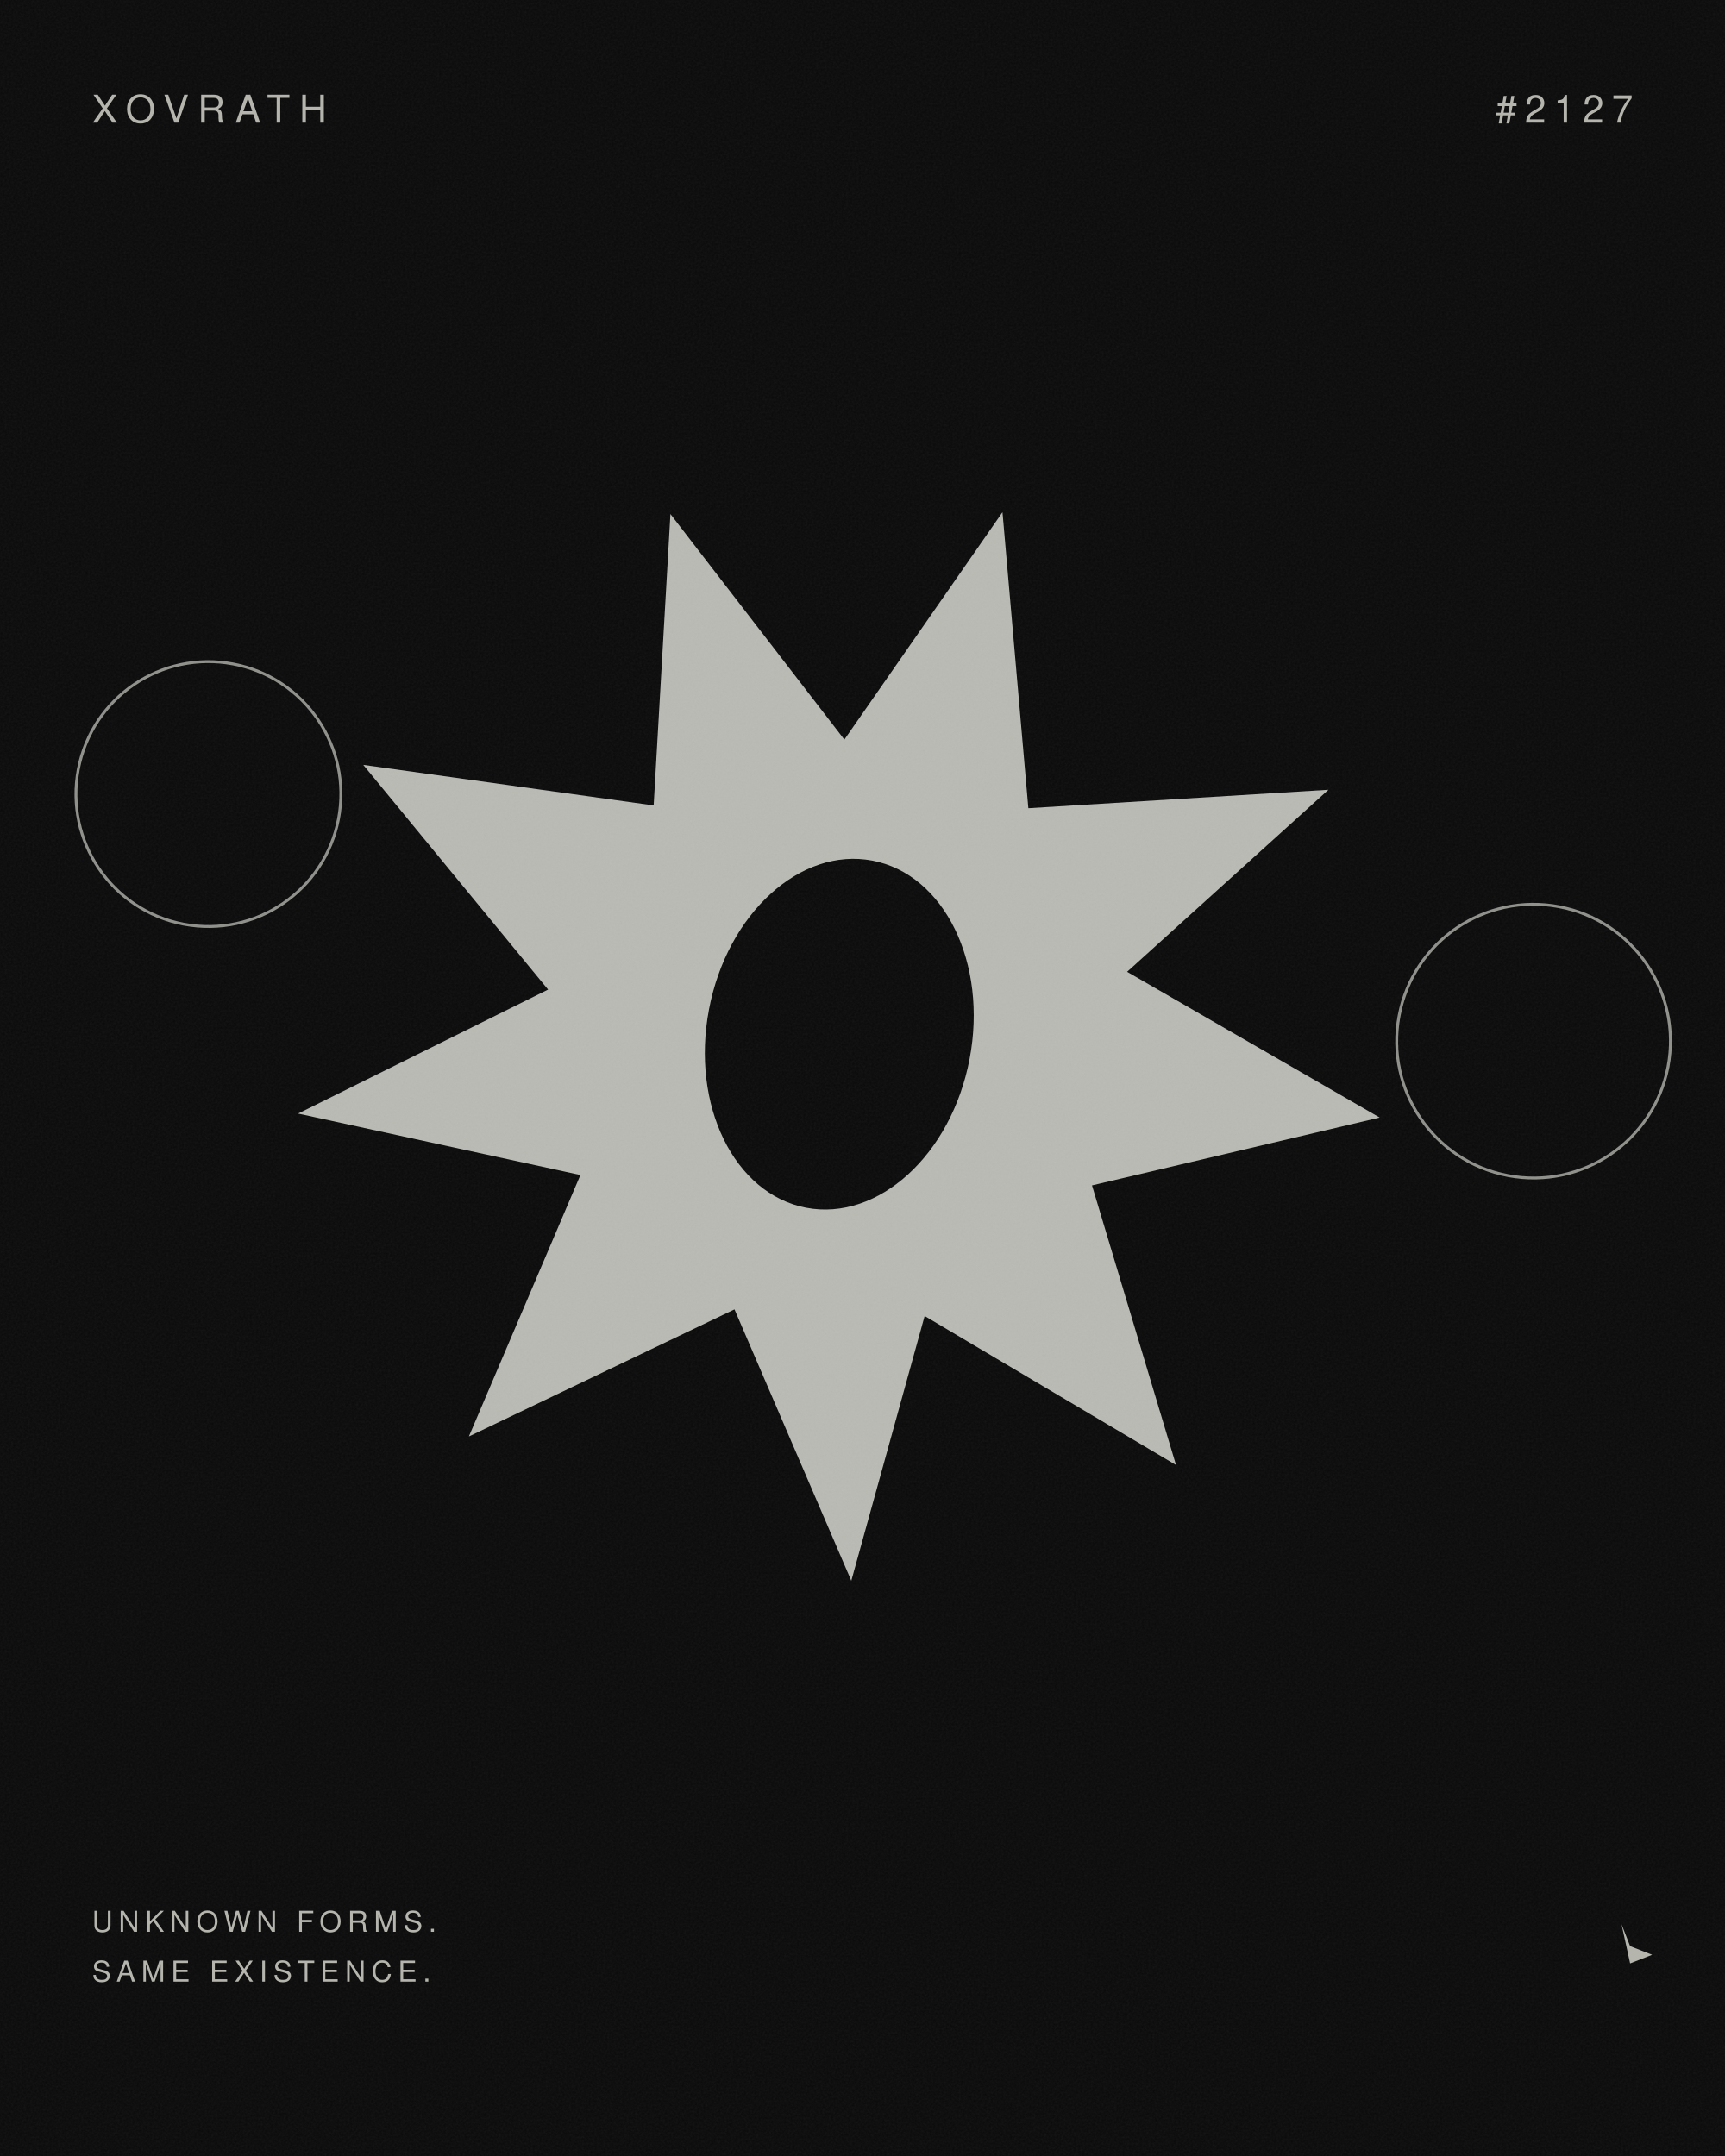
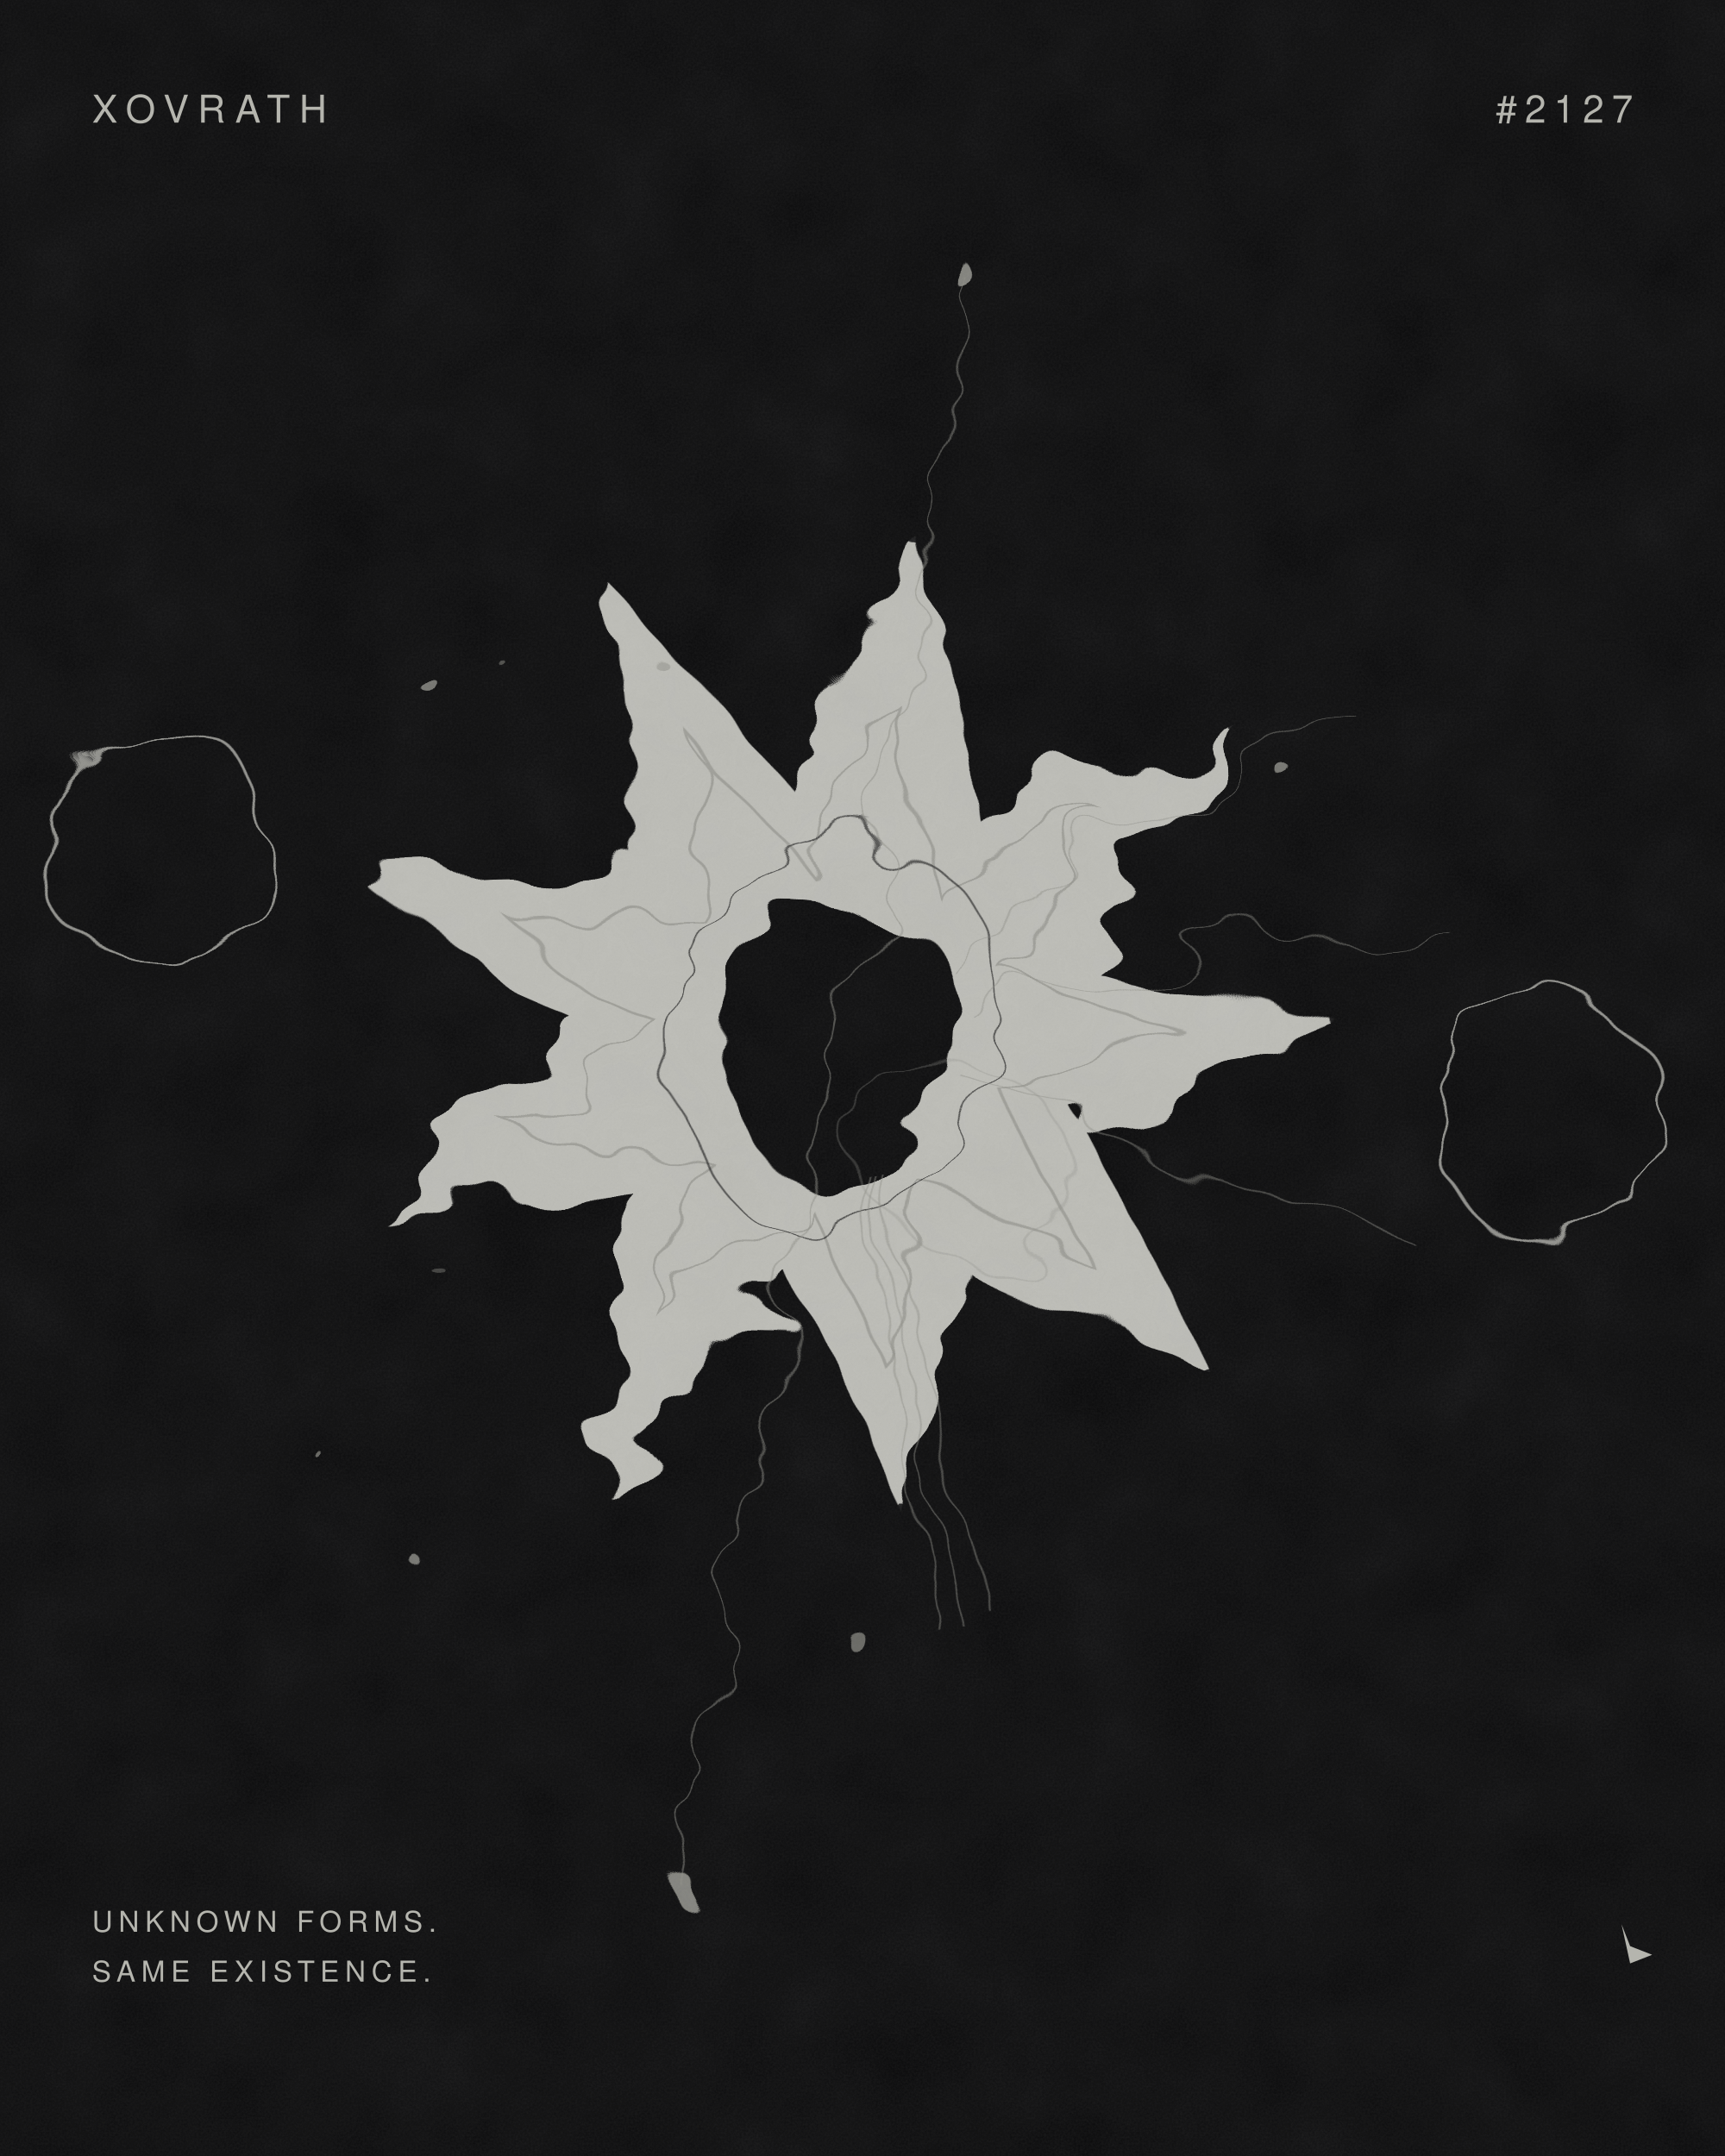
<svg xmlns="http://www.w3.org/2000/svg" viewBox="0 0 900 1125" width="900" height="1125">
+   <defs>
+     <filter id="warp" x="-20%" y="-20%" width="140%" height="140%">
+       <feTurbulence type="fractalNoise" baseFrequency="0.012 0.02" numOctaves="3" seed="90" result="n" />
+       <feDisplacementMap in="SourceGraphic" in2="n" scale="55" />
+     </filter>
+     <filter id="g">
+       <feTurbulence type="fractalNoise" baseFrequency="0.9" numOctaves="2" stitchTiles="stitch" />
+       <feColorMatrix type="saturate" values="0" />
+     </filter>
+     <filter id="g2">
+       <feTurbulence type="fractalNoise" baseFrequency="0.02" numOctaves="4" seed="3" stitchTiles="stitch" />
+       <feColorMatrix type="saturate" values="0" />
+     </filter>
+   </defs>
  <rect width="900" height="1125" fill="#0a0a0b" />
  <g transform="rotate(10.8 450 545)">
-     <polygon points="722.2,531.9 581.4,594.8 651.8,729.9 508.4,678.1 496.7,821 410.3,693.3 286.6,784.4 318.2,639.5 167.5,635.6 283.5,547.6 166.8,450.5 319.6,442.9 299.7,291.9 410.9,390.5 469.7,258.5 511.9,407.7 663.9,368.9 578.5,481.9" fill="#c9c9c2" fill-opacity="0.92" />
-     <ellipse cx="437.1" cy="542" rx="69.2" ry="92.2" fill="#0a0a0b" />
-     <circle cx="90.3" cy="480.6" r="69.1" fill="none" stroke="#c9c9c2" stroke-width="1.5" opacity="0.7" />
-     <circle cx="793.6" cy="477.7" r="71.4" fill="none" stroke="#c9c9c2" stroke-width="1.5" opacity="0.7" />
+     <g filter="url(#warp)">
+       <polygon points="429.4,280.7 483.8,414.1 608.5,344.7 557.2,478 693,488.9 571.1,565.7 659.9,678.6 523.6,647.1 523.4,788.7 441.2,678.1 352.3,789.2 349.3,646.1 208.4,668.6 302.9,565.2 177.7,509.5 318.3,475.4 276.9,335.4 384.9,416.2" fill="#c9c9c2" fill-opacity="0.93" />
+       <polygon points="431.9,364.3 468.8,455 553.6,407.8 518.8,498.5 611.1,505.9 528.2,558.1 588.6,634.9 495.9,613.5 495.8,709.8 439.9,634.5 379.4,710.1 377.4,612.8 281.6,628.1 345.8,557.8 260.7,519.9 356.3,496.7 328.2,401.5 401.6,456.5" fill="none" stroke="#8f8f88" stroke-width="1.5" opacity="0.65" />
+       <ellipse cx="437.1" cy="542" rx="57.2" ry="79" fill="#0a0a0b" />
+       <ellipse cx="437.1" cy="542" rx="84.4" ry="106.2" fill="none" stroke="#0a0a0b" stroke-width="1" opacity="0.6" />
+       <line x1="504.3" y1="552.4" x2="749.7" y2="590.4" stroke="#8f8f88" stroke-width="1" opacity="0.45" />
+       <line x1="460.9" y1="605.8" x2="547.6" y2="838.4" stroke="#8f8f88" stroke-width="1" opacity="0.45" />
+       <line x1="485.8" y1="494.5" x2="663.6" y2="321.1" stroke="#8f8f88" stroke-width="1" opacity="0.45" />
+       <line x1="463.3" y1="604.8" x2="559.2" y2="833.8" stroke="#8f8f88" stroke-width="1" opacity="0.45" />
+       <line x1="466.7" y1="603.3" x2="574.8" y2="826.8" stroke="#8f8f88" stroke-width="1" opacity="0.45" />
+       <line x1="499.7" y1="515.4" x2="728.3" y2="418.3" stroke="#8f8f88" stroke-width="1" opacity="0.45" />
+       <circle cx="66.8" cy="512.3" r="62.4" fill="none" stroke="#c9c9c2" stroke-width="1.5" opacity="0.7" />
+       <circle cx="813.1" cy="518.3" r="62.6" fill="none" stroke="#c9c9c2" stroke-width="1.5" opacity="0.7" />
+       <circle cx="429.4" cy="280.7" r="5.6" fill="#0a0a0b" opacity="0.9" />
+       <circle cx="608.5" cy="344.7" r="3.2" fill="#0a0a0b" opacity="0.9" />
+       <circle cx="693" cy="488.9" r="3.3" fill="#0a0a0b" opacity="0.9" />
+       <circle cx="659.9" cy="678.6" r="3.8" fill="#0a0a0b" opacity="0.9" />
+       <circle cx="523.4" cy="788.7" r="4.4" fill="#0a0a0b" opacity="0.9" />
+       <line x1="435.7" y1="150" x2="435.7" y2="990" stroke="#8f8f88" stroke-width="1" opacity="0.5" />
+       <circle cx="435.7" cy="150" r="5.2" fill="#8f8f88" opacity="0.9" />
+       <circle cx="435.7" cy="990" r="5.9" fill="#8f8f88" opacity="0.9" />
+       <circle cx="258.1" cy="705.5" r="3.1" fill="#8f8f88" opacity="0.4" />
+       <circle cx="647.8" cy="372.7" r="3.7" fill="#8f8f88" opacity="0.8" />
+       <circle cx="212.6" cy="809.8" r="1.8" fill="#8f8f88" opacity="0.7" />
+       <circle cx="506.5" cy="852.1" r="4.9" fill="#8f8f88" opacity="0.7" />
+       <circle cx="304.6" cy="364.5" r="3.2" fill="#8f8f88" opacity="0.5" />
+       <circle cx="221.7" cy="378.3" r="1.7" fill="#8f8f88" opacity="0.5" />
+       <circle cx="278" cy="860.2" r="2.7" fill="#8f8f88" opacity="0.8" />
+       <circle cx="189.5" cy="399.9" r="4.5" fill="#8f8f88" opacity="0.8" />
+       <ellipse cx="512.2" cy="593.4" rx="63.2" ry="47.9" fill="none" stroke="#8f8f88" stroke-width="1.2" opacity="0.3" transform="rotate(17.4 512.2 593.4)" />
+     </g>
  </g>
-   <filter id="g">
-     <feTurbulence type="fractalNoise" baseFrequency="0.9" numOctaves="2" stitchTiles="stitch" />
-     <feColorMatrix type="saturate" values="0" />
-   </filter>
-   <rect width="900" height="1125" filter="url(#g)" opacity="0.06" />
+   <rect width="900" height="1125" filter="url(#g)" opacity="0.07" />
+   <rect width="900" height="1125" filter="url(#g2)" opacity="0.06" />
  <text x="48" y="64" font-family="Helvetica, Arial, sans-serif" font-size="20" letter-spacing="5" fill="#b5b5ae">XOVRATH</text>
  <text x="852" y="64" text-anchor="end" font-family="Helvetica, Arial, sans-serif" font-size="20" letter-spacing="4" fill="#b5b5ae">#2127</text>
  <text x="48" y="1008" font-family="Helvetica, Arial, sans-serif" font-size="15" letter-spacing="3" fill="#b5b5ae">UNKNOWN FORMS.</text>
  <text x="48" y="1034" font-family="Helvetica, Arial, sans-serif" font-size="15" letter-spacing="3" fill="#b5b5ae">SAME EXISTENCE.</text>
  <path d="M 846 1004 L 850.5 1015.5 L 862 1020 L 850.5 1024.5 Z" fill="#b5b5ae" />
</svg>
